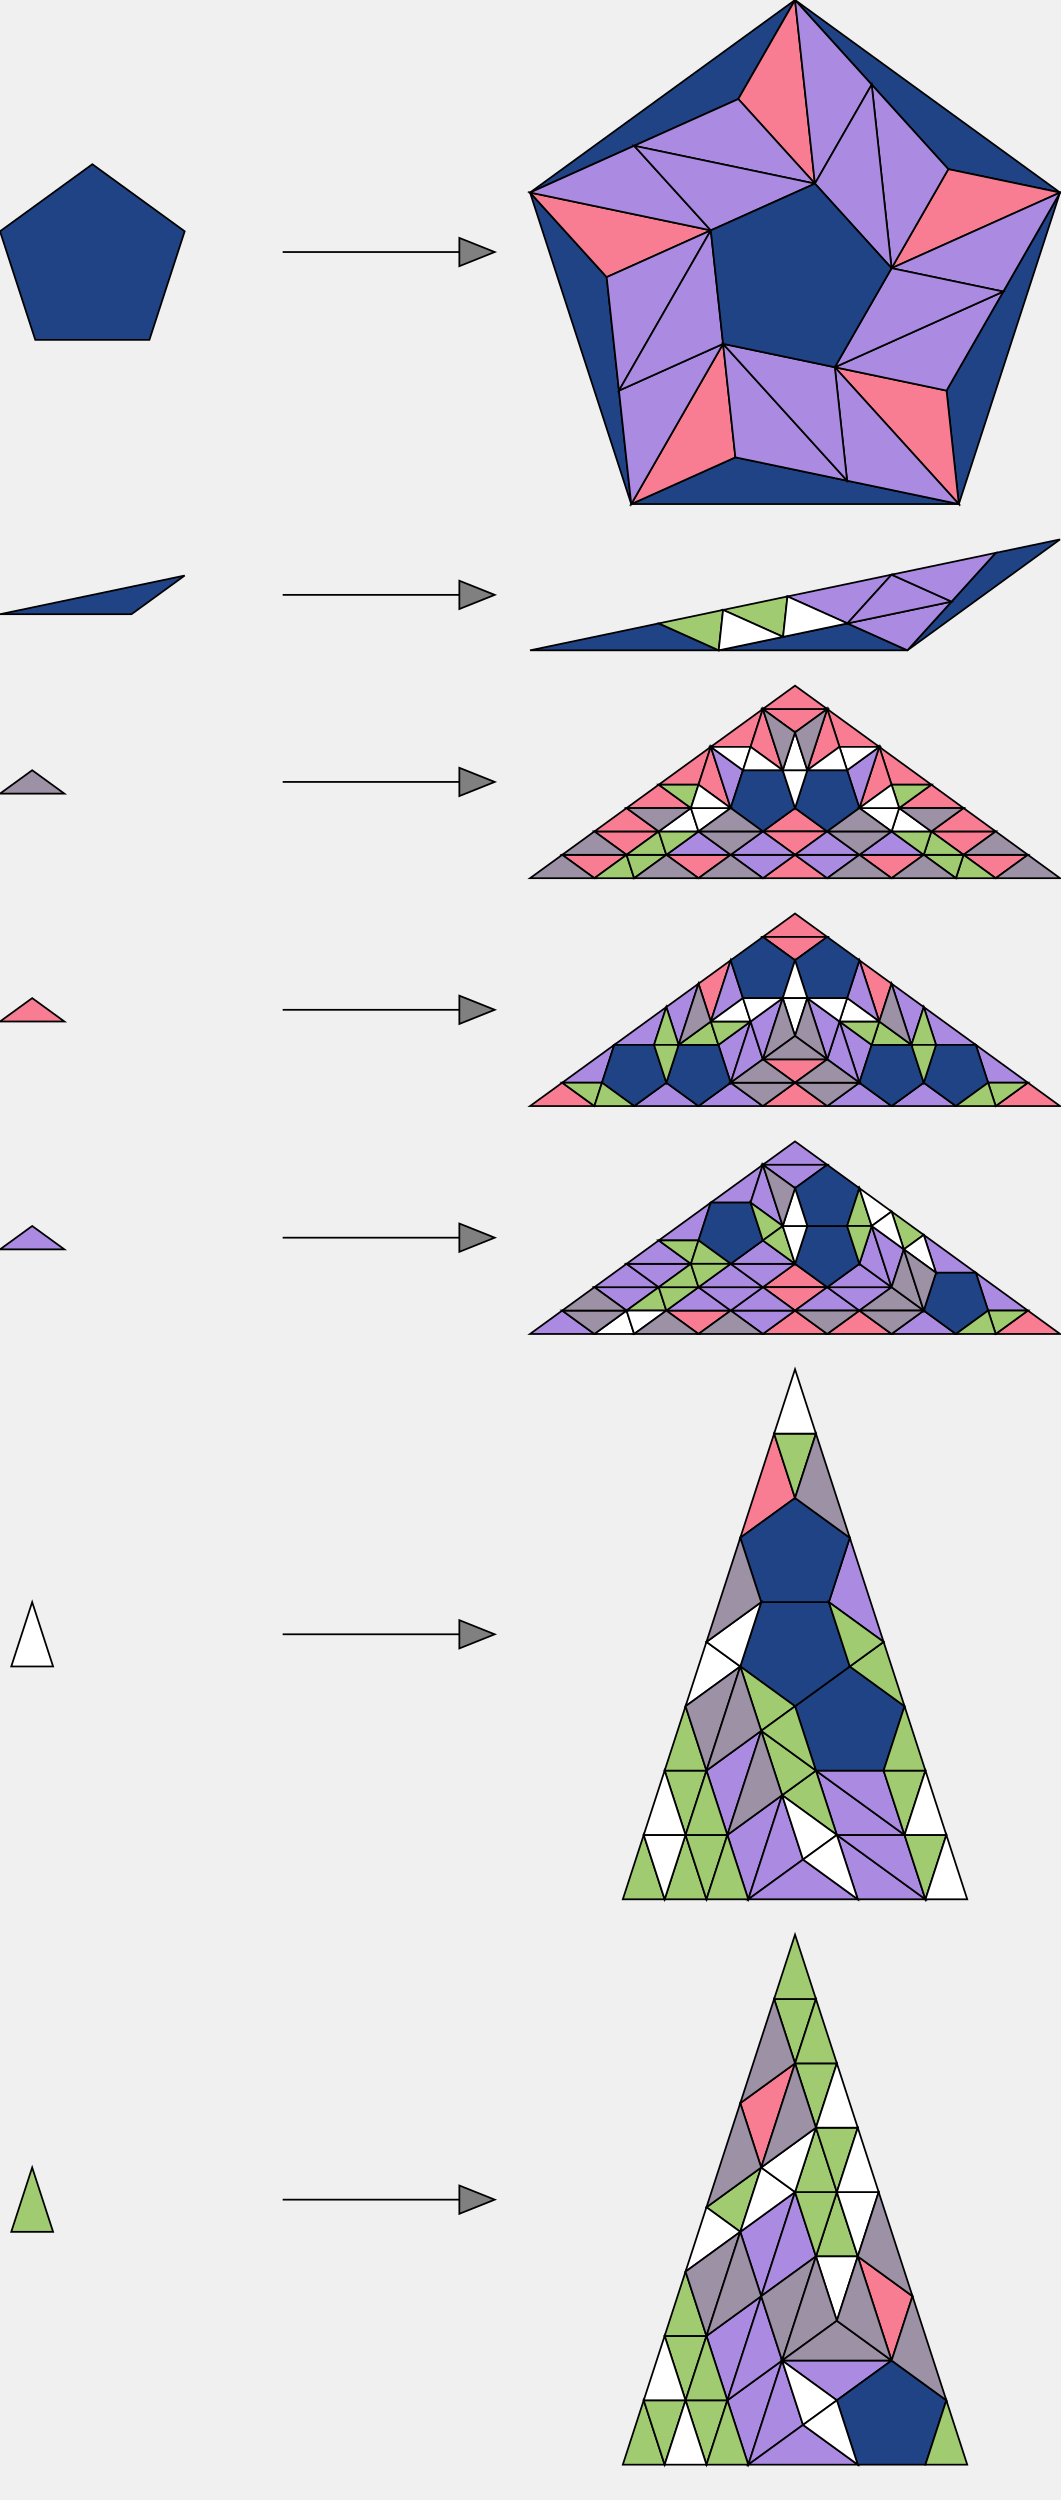
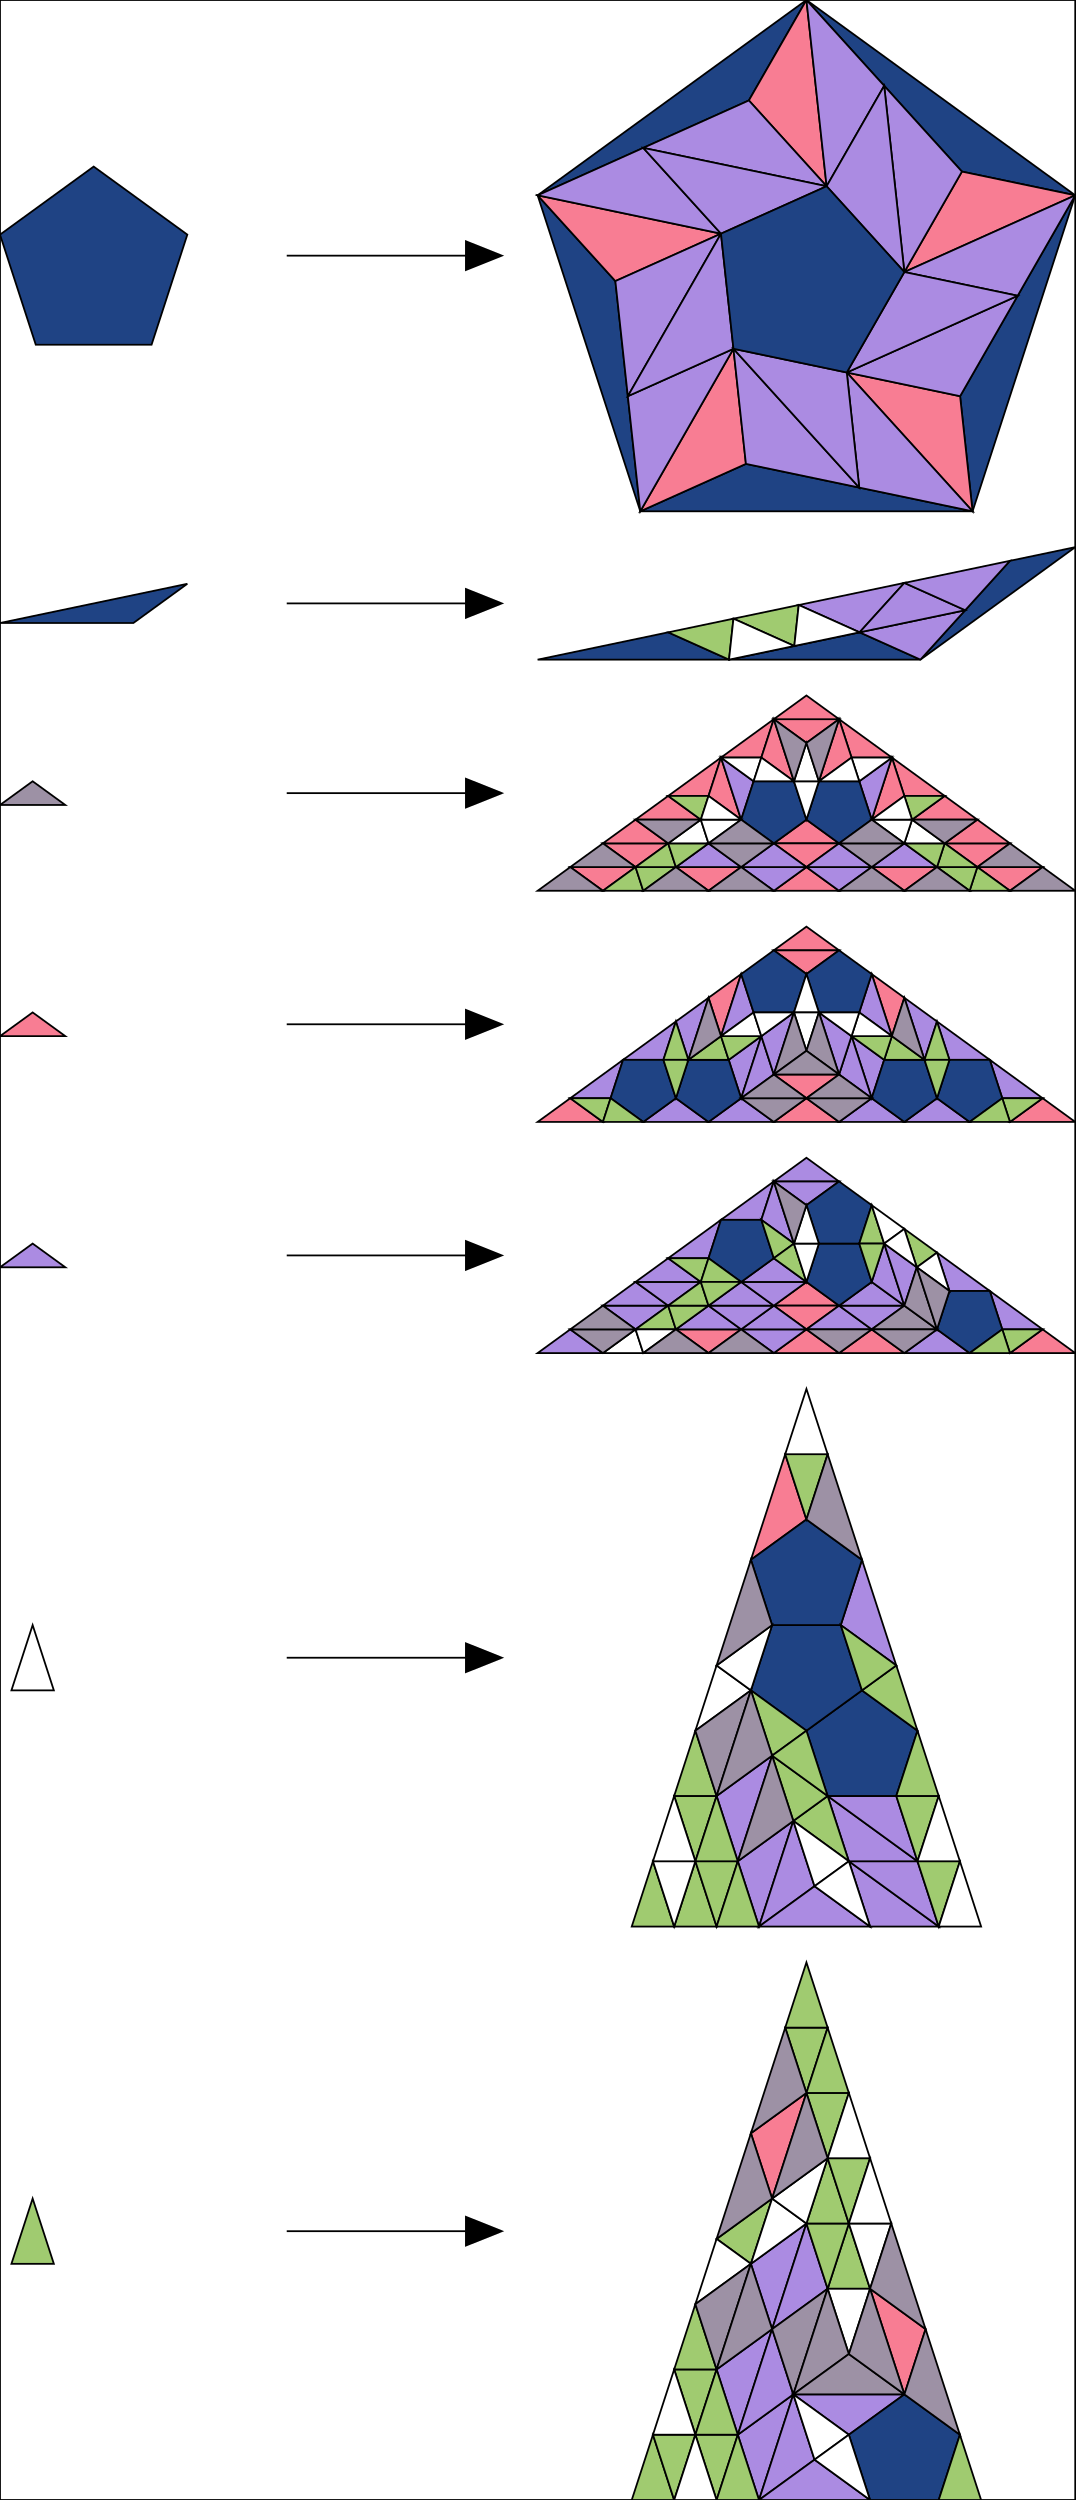
- <svg xmlns="http://www.w3.org/2000/svg" baseProfile="full" height="707.518" version="1.1" width="300">
+ <svg xmlns="http://www.w3.org/2000/svg" baseProfile="full" height="697.518" version="1.1" width="300">
  <defs>
    <style type="text/css">
* {
  stroke: black;
  stroke-width: 0.5px;
}
#T1 {
  fill: #1f4384;
}
#T2 {
  fill: #1f4384;
}
#T3 {
  fill: #9d91a5;
}
#T4 {
  fill: #f87d93;
}
#T5 {
  fill: #ab8be2;
}
#T6 {
  fill: #ffffff;
}
#T7 {
  fill: #a0cb70;
}
</style>
  </defs>
-   <polyline points="80,71.329 130,71.329" stroke="grey" stroke-width="2" />
-   <polygon fill="grey" points="130,71.329 130,75.329 140,71.329 130,67.329" stroke-width="0" />
-   <polyline points="80,168.352 130,168.352" stroke="grey" stroke-width="2" />
-   <polygon fill="grey" points="130,168.352 130,172.352 140,168.352 130,164.352" stroke-width="0" />
-   <polyline points="80,221.291 130,221.291" stroke="grey" stroke-width="2" />
-   <polygon fill="grey" points="130,221.291 130,225.291 140,221.291 130,217.291" stroke-width="0" />
-   <polyline points="80,285.782 130,285.782" stroke="grey" stroke-width="2" />
-   <polygon fill="grey" points="130,285.782 130,289.782 140,285.782 130,281.782" stroke-width="0" />
-   <polyline points="80,350.273 130,350.273" stroke="grey" stroke-width="2" />
-   <polygon fill="grey" points="130,350.273 130,354.273 140,350.273 130,346.273" stroke-width="0" />
-   <polyline points="80,462.518 130,462.518" stroke="grey" stroke-width="2" />
-   <polygon fill="grey" points="130,462.518 130,466.518 140,462.518 130,458.518" stroke-width="0" />
-   <polyline points="80,622.518 130,622.518" stroke="grey" stroke-width="2" />
-   <polygon fill="grey" points="130,622.518 130,626.518 140,622.518 130,618.518" stroke-width="0" />
+   <rect fill="white" height="697.518" width="300" x="0" y="0" />
+   <polyline points="80,71.329 130,71.329" stroke="black" stroke-width="2" />
+   <polygon fill="black" points="130,71.329 130,75.329 140,71.329 130,67.329" />
+   <polyline points="80,168.352 130,168.352" stroke="black" stroke-width="2" />
+   <polygon fill="black" points="130,168.352 130,172.352 140,168.352 130,164.352" />
+   <polyline points="80,221.291 130,221.291" stroke="black" stroke-width="2" />
+   <polygon fill="black" points="130,221.291 130,225.291 140,221.291 130,217.291" />
+   <polyline points="80,285.782 130,285.782" stroke="black" stroke-width="2" />
+   <polygon fill="black" points="130,285.782 130,289.782 140,285.782 130,281.782" />
+   <polyline points="80,350.273 130,350.273" stroke="black" stroke-width="2" />
+   <polygon fill="black" points="130,350.273 130,354.273 140,350.273 130,346.273" />
+   <polyline points="80,462.518 130,462.518" stroke="black" stroke-width="2" />
+   <polygon fill="black" points="130,462.518 130,466.518 140,462.518 130,458.518" />
+   <polyline points="80,622.518 130,622.518" stroke="black" stroke-width="2" />
+   <polygon fill="black" points="130,622.518 130,626.518 140,622.518 130,618.518" />
  <g id="T2">
    <polygon points="178.647,142.658 171.691,78.428 150,54.491" />
    <polygon points="150.0,54.491 208.937,28.026 225.0,7.105427357601002e-15" />
    <polygon points="225,-1.4210854715202004e-14 268.382,47.875 300.0,54.491" />
    <polygon points="300.0,54.491 267.874,110.543 271.353,142.658" />
    <polygon points="271.353,142.658 208.116,129.426 178.647,142.658" />
    <polygon points="150.0,184.046 186.425,176.424 203.399,184.046" />
    <polygon points="203.399,184.046 239.825,176.424 256.799,184.046" />
    <polygon points="256.799,184.046 281.787,156.469 300.0,152.658" />
    <polygon points="0.0,173.821 37.214,173.821 52.267,162.884" />
  </g>
  <g id="T4">
    <polygon points="178.647,142.658 208.116,129.426 204.638,97.311" />
    <polygon points="150.0,54.491 171.691,78.428 201.159,65.196" />
    <polygon points="225,-1.4210854715202004e-14 208.937,28.026 230.628,51.964" />
    <polygon points="300.0,54.491 268.382,47.875 252.319,75.901" />
    <polygon points="271.353,142.658 267.874,110.543 236.256,103.927" />
    <polygon points="159.106,241.92 168.213,248.537 177.319,241.92" />
    <polygon points="188.575,241.92 197.681,248.537 206.787,241.92" />
    <polygon points="168.213,235.304 177.319,241.92 186.425,235.304" />
    <polygon points="168.213,235.304 177.319,228.688 186.425,235.304" />
    <polygon points="177.319,228.688 186.425,222.072 195.531,228.688" />
    <polygon points="186.425,222.072 197.681,222.072 201.159,211.367" />
    <polygon points="201.159,211.367 197.681,222.072 206.787,228.688" />
    <polygon points="201.159,211.367 212.415,211.367 215.894,200.662" />
    <polygon points="215.894,200.662 212.415,211.367 221.522,217.983" />
    <polygon points="290.894,241.92 281.787,248.537 272.681,241.92" />
    <polygon points="261.425,241.92 252.319,248.537 243.213,241.92" />
    <polygon points="281.787,235.304 272.681,241.92 263.575,235.304" />
    <polygon points="281.787,235.304 272.681,228.688 263.575,235.304" />
    <polygon points="272.681,228.688 263.575,222.072 254.469,228.688" />
    <polygon points="263.575,222.072 252.319,222.072 248.841,211.367" />
    <polygon points="248.841,211.367 252.319,222.072 243.213,228.688" />
    <polygon points="248.841,211.367 237.585,211.367 234.106,200.662" />
    <polygon points="234.106,200.662 237.585,211.367 228.478,217.983" />
    <polygon points="215.894,248.537 225.0,241.92 234.106,248.537" />
    <polygon points="215.894,235.304 225.0,228.688 234.106,235.304" />
    <polygon points="234.106,235.304 225.0,241.92 215.894,235.304" />
    <polygon points="234.106,200.662 225,207.278 215.894,200.662" />
    <polygon points="215.894,200.662 225.0,194.046 234.106,200.662" />
    <polygon points="150.0,313.027 159.106,306.411 168.213,313.027" />
    <polygon points="201.159,289.09 197.681,278.385 206.787,271.769" />
    <polygon points="300.0,313.027 290.894,306.411 281.787,313.027" />
    <polygon points="248.841,289.09 252.319,278.385 243.213,271.769" />
    <polygon points="215.894,313.027 225.0,306.411 234.106,313.027" />
    <polygon points="215.894,299.795 225.0,306.411 234.106,299.795" />
    <polygon points="215.894,265.153 225,258.537 234.106,265.153" />
    <polygon points="215.894,265.153 225,271.769 234.106,265.153" />
    <polygon points="0.0,289.09 9.106,282.474 18.213,289.09" />
    <polygon points="188.575,370.902 197.681,377.518 206.787,370.902" />
    <polygon points="215.894,377.518 225.0,370.902 234.106,377.518" />
    <polygon points="215.894,364.286 225.0,357.67 234.106,364.286" />
    <polygon points="234.106,364.286 225.0,370.902 215.894,364.286" />
    <polygon points="234.106,377.518 243.213,370.902 252.319,377.518" />
    <polygon points="281.787,377.518 290.894,370.902 300,377.518" />
    <polygon points="209.507,435.199 225.0,423.943 219.082,405.731" />
    <polygon points="252.328,668.049 258.245,649.837 242.753,638.581" />
    <polygon points="215.425,613.412 209.507,595.199 225,583.943" />
  </g>
  <g id="T5">
    <polygon points="178.647,142.658 175.169,110.543 204.638,97.311" />
    <polygon points="175.169,110.543 171.691,78.428 201.159,65.196" />
    <polygon points="175.169,110.543 204.638,97.311 201.159,65.196" />
    <polygon points="150.0,54.491 179.469,41.258 201.159,65.196" />
    <polygon points="179.469,41.258 208.937,28.026 230.628,51.964" />
    <polygon points="179.469,41.258 201.159,65.196 230.628,51.964" />
    <polygon points="225,-1.4210854715202004e-14 246.691,23.937 230.628,51.964" />
    <polygon points="246.691,23.937 268.382,47.875 252.319,75.901" />
    <polygon points="246.691,23.937 230.628,51.964 252.319,75.901" />
    <polygon points="300.0,54.491 283.937,82.517 252.319,75.901" />
    <polygon points="283.937,82.517 267.874,110.543 236.256,103.927" />
    <polygon points="283.937,82.517 252.319,75.901 236.256,103.927" />
    <polygon points="271.353,142.658 239.734,136.042 236.256,103.927" />
    <polygon points="239.734,136.042 208.116,129.426 204.638,97.311" />
    <polygon points="239.734,136.042 236.256,103.927 204.638,97.311" />
    <polygon points="222.85,168.802 239.825,176.424 252.319,162.636" />
    <polygon points="239.825,176.424 256.799,184.046 269.293,170.258" />
    <polygon points="239.825,176.424 252.319,162.636 269.293,170.258" />
    <polygon points="252.319,162.636 269.293,170.258 281.787,156.469" />
    <polygon points="206.787,241.92 215.894,248.537 225.0,241.92" />
    <polygon points="188.575,241.92 197.681,235.304 206.787,241.92" />
    <polygon points="206.787,241.92 215.894,235.304 225.0,241.92" />
    <polygon points="201.159,211.367 210.266,217.983 206.787,228.688" />
    <polygon points="243.213,241.92 234.106,248.537 225.0,241.92" />
    <polygon points="261.425,241.92 252.319,235.304 243.213,241.92" />
    <polygon points="243.213,241.92 234.106,235.304 225.0,241.92" />
    <polygon points="248.841,211.367 239.734,217.983 243.213,228.688" />
    <polygon points="159.106,306.411 170.362,306.411 173.841,295.706" />
    <polygon points="173.841,295.706 185.097,295.706 188.575,285.001" />
    <polygon points="179.469,313.027 188.575,306.411 197.681,313.027" />
    <polygon points="192.053,295.706 188.575,285.001 197.681,278.385" />
    <polygon points="197.681,313.027 206.787,306.411 215.894,313.027" />
    <polygon points="206.787,306.411 203.309,295.706 212.415,289.09" />
    <polygon points="212.415,289.09 215.894,299.795 206.787,306.411" />
    <polygon points="206.787,271.769 210.266,282.474 201.159,289.09" />
    <polygon points="215.894,299.795 212.415,289.09 221.522,282.474" />
    <polygon points="290.894,306.411 279.638,306.411 276.159,295.706" />
    <polygon points="276.159,295.706 264.903,295.706 261.425,285.001" />
    <polygon points="270.531,313.027 261.425,306.411 252.319,313.027" />
    <polygon points="257.947,295.706 261.425,285.001 252.319,278.385" />
    <polygon points="252.319,313.027 243.213,306.411 234.106,313.027" />
    <polygon points="243.213,306.411 246.691,295.706 237.585,289.09" />
    <polygon points="237.585,289.09 234.106,299.795 243.213,306.411" />
    <polygon points="243.213,271.769 239.734,282.474 248.841,289.09" />
    <polygon points="234.106,299.795 237.585,289.09 228.478,282.474" />
    <polygon points="150.0,377.518 159.106,370.902 168.213,377.518" />
    <polygon points="168.213,364.286 177.319,370.902 186.425,364.286" />
    <polygon points="188.575,370.902 197.681,364.286 206.787,370.902" />
    <polygon points="206.787,370.902 215.894,377.518 225.0,370.902" />
    <polygon points="206.787,370.902 215.894,364.286 225.0,370.902" />
    <polygon points="215.894,364.286 206.787,370.902 197.681,364.286" />
    <polygon points="168.213,364.286 177.319,357.67 186.425,364.286" />
    <polygon points="177.319,357.67 186.425,364.286 195.531,357.67" />
    <polygon points="177.319,357.67 186.425,351.054 195.531,357.67" />
    <polygon points="197.681,364.286 206.787,357.67 215.894,364.286" />
    <polygon points="206.787,357.67 215.894,364.286 225.0,357.67" />
    <polygon points="206.787,357.67 215.894,351.054 225.0,357.67" />
    <polygon points="201.159,340.348 197.681,351.054 186.425,351.054" />
    <polygon points="201.159,340.348 212.415,340.348 215.894,329.643" />
    <polygon points="215.894,329.643 212.415,340.348 221.522,346.965" />
    <polygon points="215.894,329.643 225.0,323.027 234.106,329.643" />
    <polygon points="234.106,329.643 225.0,336.259 215.894,329.643" />
    <polygon points="225.0,370.902 234.106,364.286 243.213,370.902" />
    <polygon points="252.319,364.286 243.213,370.902 234.106,364.286" />
    <polygon points="234.106,364.286 243.213,357.67 252.319,364.286" />
    <polygon points="252.319,364.286 243.213,357.67 246.691,346.965" />
    <polygon points="246.691,346.965 255.797,353.581 252.319,364.286" />
    <polygon points="261.425,349.492 264.903,360.197 276.159,360.197" />
    <polygon points="276.159,360.197 279.638,370.902 290.894,370.902" />
    <polygon points="270.531,377.518 261.425,370.902 252.319,377.518" />
    <polygon points="0.0,353.581 9.106,346.965 18.213,353.581" />
    <polygon points="211.768,537.518 205.85,519.305 221.343,508.049" />
    <polygon points="211.768,537.518 227.26,526.262 221.343,508.049" />
    <polygon points="211.768,537.518 227.26,526.262 242.753,537.518" />
    <polygon points="236.835,519.305 242.753,537.518 261.903,537.518" />
    <polygon points="236.835,519.305 255.985,519.305 261.903,537.518" />
    <polygon points="230.918,501.093 236.835,519.305 255.985,519.305" />
    <polygon points="230.918,501.093 250.067,501.093 255.985,519.305" />
    <polygon points="205.85,519.305 199.933,501.093 215.425,489.837" />
    <polygon points="250.067,464.668 234.575,453.412 240.493,435.199" />
    <polygon points="211.768,697.518 205.85,679.305 221.343,668.049" />
    <polygon points="211.768,697.518 227.26,686.262 221.343,668.049" />
    <polygon points="211.768,697.518 227.26,686.262 242.753,697.518" />
    <polygon points="205.85,679.305 199.933,661.093 215.425,649.837" />
    <polygon points="205.85,679.305 221.343,668.049 215.425,649.837" />
    <polygon points="221.343,668.049 236.835,679.305 252.328,668.049" />
    <polygon points="215.425,649.837 209.507,631.624 225,620.368" />
    <polygon points="215.425,649.837 230.918,638.581 225,620.368" />
  </g>
  <g id="T1">
    <polygon points="204.638,97.311 236.256,103.927 252.319,75.901 230.628,51.964 201.159,65.196" />
    <polygon points="9.982,96.184 42.285,96.184 52.267,65.462 26.134,46.475 -3.552713678800501e-15,65.462" />
    <polygon points="221.522,217.983 210.266,217.983 206.787,228.688 215.894,235.304 225.0,228.688" />
    <polygon points="228.478,217.983 239.734,217.983 243.213,228.688 234.106,235.304 225.0,228.688" />
    <polygon points="185.097,295.706 173.841,295.706 170.362,306.411 179.469,313.027 188.575,306.411" />
    <polygon points="203.309,295.706 192.053,295.706 188.575,306.411 197.681,313.027 206.787,306.411" />
    <polygon points="210.266,282.474 221.522,282.474 225,271.769 215.894,265.153 206.787,271.769" />
    <polygon points="264.903,295.706 276.159,295.706 279.638,306.411 270.531,313.027 261.425,306.411" />
    <polygon points="246.691,295.706 257.947,295.706 261.425,306.411 252.319,313.027 243.213,306.411" />
    <polygon points="239.734,282.474 228.478,282.474 225,271.769 234.106,265.153 243.213,271.769" />
    <polygon points="212.415,340.348 201.159,340.348 197.681,351.054 206.787,357.67 215.894,351.054" />
    <polygon points="239.734,346.965 228.478,346.965 225.0,357.67 234.106,364.286 243.213,357.67" />
    <polygon points="228.478,346.965 239.734,346.965 243.213,336.259 234.106,329.643 225.0,336.259" />
    <polygon points="276.159,360.197 264.903,360.197 261.425,370.902 270.531,377.518 279.638,370.902" />
    <polygon points="230.918,501.093 250.067,501.093 255.985,482.88 240.493,471.624 225.0,482.88" />
    <polygon points="234.575,453.412 215.425,453.412 209.507,471.624 225.0,482.88 240.493,471.624" />
    <polygon points="215.425,453.412 234.575,453.412 240.493,435.199 225.0,423.943 209.507,435.199" />
    <polygon points="242.753,697.518 261.903,697.518 267.82,679.305 252.328,668.049 236.835,679.305" />
  </g>
  <g id="T7">
    <polygon points="203.399,184.046 186.425,176.424 204.638,172.613" />
    <polygon points="221.612,180.235 204.638,172.613 222.85,168.802" />
    <polygon points="177.319,241.92 168.213,248.537 179.469,248.537" />
    <polygon points="179.469,248.537 188.575,241.92 177.319,241.92" />
    <polygon points="186.425,235.304 177.319,241.92 188.575,241.92" />
    <polygon points="188.575,241.92 197.681,235.304 186.425,235.304" />
    <polygon points="195.531,228.688 186.425,222.072 197.681,222.072" />
    <polygon points="272.681,241.92 281.787,248.537 270.531,248.537" />
    <polygon points="270.531,248.537 261.425,241.92 272.681,241.92" />
    <polygon points="263.575,235.304 272.681,241.92 261.425,241.92" />
    <polygon points="261.425,241.92 252.319,235.304 263.575,235.304" />
    <polygon points="254.469,228.688 263.575,222.072 252.319,222.072" />
    <polygon points="168.213,313.027 159.106,306.411 170.362,306.411" />
    <polygon points="170.362,306.411 179.469,313.027 168.213,313.027" />
    <polygon points="185.097,295.706 188.575,285.001 192.053,295.706" />
    <polygon points="185.097,295.706 188.575,306.411 192.053,295.706" />
    <polygon points="201.159,289.09 192.053,295.706 203.309,295.706" />
    <polygon points="201.159,289.09 212.415,289.09 203.309,295.706" />
    <polygon points="281.787,313.027 290.894,306.411 279.638,306.411" />
    <polygon points="279.638,306.411 270.531,313.027 281.787,313.027" />
    <polygon points="264.903,295.706 261.425,285.001 257.947,295.706" />
    <polygon points="264.903,295.706 261.425,306.411 257.947,295.706" />
    <polygon points="248.841,289.09 257.947,295.706 246.691,295.706" />
    <polygon points="248.841,289.09 237.585,289.09 246.691,295.706" />
    <polygon points="188.575,370.902 177.319,370.902 186.425,364.286" />
    <polygon points="186.425,364.286 197.681,364.286 188.575,370.902" />
    <polygon points="195.531,357.67 186.425,351.054 197.681,351.054" />
    <polygon points="197.681,351.054 206.787,357.67 195.531,357.67" />
    <polygon points="195.531,357.67 186.425,364.286 197.681,364.286" />
    <polygon points="197.681,364.286 206.787,357.67 195.531,357.67" />
    <polygon points="221.522,346.965 212.415,340.348 215.894,351.054" />
    <polygon points="221.522,346.965 225.0,357.67 215.894,351.054" />
    <polygon points="239.734,346.965 243.213,336.259 246.691,346.965" />
    <polygon points="246.691,346.965 243.213,357.67 239.734,346.965" />
    <polygon points="255.797,353.581 252.319,342.876 261.425,349.492" />
    <polygon points="279.638,370.902 290.894,370.902 281.787,377.518" />
    <polygon points="281.787,377.518 270.531,377.518 279.638,370.902" />
    <polygon points="176.262,537.518 182.18,519.305 188.097,537.518" />
    <polygon points="188.097,537.518 194.015,519.305 199.933,537.518" />
    <polygon points="194.015,519.305 199.933,537.518 205.85,519.305" />
    <polygon points="199.933,537.518 205.85,519.305 211.768,537.518" />
    <polygon points="221.343,508.049 236.835,519.305 230.918,501.093" />
    <polygon points="250.067,501.093 255.985,519.305 261.903,501.093" />
    <polygon points="250.067,501.093 255.985,482.88 261.903,501.093" />
    <polygon points="255.985,519.305 261.903,537.518 267.82,519.305" />
    <polygon points="188.097,501.093 194.015,519.305 199.933,501.093" />
    <polygon points="194.015,519.305 199.933,501.093 205.85,519.305" />
    <polygon points="221.343,508.049 215.425,489.837 230.918,501.093" />
    <polygon points="215.425,489.837 209.507,471.624 225,482.88" />
    <polygon points="215.425,489.837 230.918,501.093 225,482.88" />
    <polygon points="240.493,471.624 255.985,482.88 250.067,464.668" />
    <polygon points="240.493,471.624 234.575,453.412 250.067,464.668" />
    <polygon points="188.097,501.093 194.015,482.88 199.933,501.093" />
    <polygon points="219.082,405.731 225.0,423.943 230.918,405.731" />
    <polygon points="176.262,697.518 182.18,679.305 188.097,697.518" />
    <polygon points="182.18,679.305 188.097,697.518 194.015,679.305" />
    <polygon points="194.015,679.305 199.933,697.518 205.85,679.305" />
    <polygon points="199.933,697.518 205.85,679.305 211.768,697.518" />
    <polygon points="261.903,697.518 267.82,679.305 273.738,697.518" />
    <polygon points="188.097,661.093 194.015,679.305 199.933,661.093" />
    <polygon points="194.015,679.305 199.933,661.093 205.85,679.305" />
    <polygon points="188.097,661.093 194.015,642.88 199.933,661.093" />
    <polygon points="230.918,638.581 236.835,620.368 242.753,638.581" />
    <polygon points="225.0,620.368 230.918,638.581 236.835,620.368" />
    <polygon points="225.0,620.368 230.918,602.156 236.835,620.368" />
    <polygon points="230.918,602.156 236.835,620.368 242.753,602.156" />
    <polygon points="199.933,624.668 215.425,613.412 209.507,631.624" />
    <polygon points="225.0,583.943 230.918,602.156 236.835,583.943" />
    <polygon points="219.082,565.731 225.0,583.943 230.918,565.731" />
    <polygon points="219.082,565.731 225.0,547.518 230.918,565.731" />
    <polygon points="225.0,583.943 230.918,565.731 236.835,583.943" />
    <polygon points="3.189,631.624 9.106,613.412 15.024,631.624" />
  </g>
  <g id="T6">
    <polygon points="204.638,172.613 221.612,180.235 203.399,184.046" />
    <polygon points="222.85,168.802 239.825,176.424 221.612,180.235" />
    <polygon points="195.531,228.688 186.425,235.304 197.681,235.304" />
    <polygon points="197.681,235.304 206.787,228.688 195.531,228.688" />
    <polygon points="197.681,222.072 206.787,228.688 195.531,228.688" />
    <polygon points="210.266,217.983 201.159,211.367 212.415,211.367" />
    <polygon points="212.415,211.367 221.522,217.983 210.266,217.983" />
    <polygon points="254.469,228.688 263.575,235.304 252.319,235.304" />
    <polygon points="252.319,235.304 243.213,228.688 254.469,228.688" />
    <polygon points="252.319,222.072 243.213,228.688 254.469,228.688" />
    <polygon points="239.734,217.983 248.841,211.367 237.585,211.367" />
    <polygon points="237.585,211.367 228.478,217.983 239.734,217.983" />
    <polygon points="221.522,217.983 225.0,228.688 228.478,217.983" />
    <polygon points="221.522,217.983 225.0,207.278 228.478,217.983" />
    <polygon points="212.415,289.09 201.159,289.09 210.266,282.474" />
    <polygon points="212.415,289.09 221.522,282.474 210.266,282.474" />
    <polygon points="237.585,289.09 248.841,289.09 239.734,282.474" />
    <polygon points="237.585,289.09 228.478,282.474 239.734,282.474" />
    <polygon points="221.522,282.474 225,271.769 228.478,282.474" />
    <polygon points="221.522,282.474 225,293.179 228.478,282.474" />
    <polygon points="177.319,370.902 168.213,377.518 179.469,377.518" />
    <polygon points="177.319,370.902 188.575,370.902 179.469,377.518" />
    <polygon points="221.522,346.965 225.0,357.67 228.478,346.965" />
    <polygon points="228.478,346.965 225.0,336.259 221.522,346.965" />
    <polygon points="246.691,346.965 243.213,336.259 252.319,342.876" />
    <polygon points="252.319,342.876 255.797,353.581 246.691,346.965" />
    <polygon points="261.425,349.492 264.903,360.197 255.797,353.581" />
    <polygon points="182.18,519.305 188.097,537.518 194.015,519.305" />
    <polygon points="227.26,526.262 221.343,508.049 236.835,519.305" />
    <polygon points="227.26,526.262 242.753,537.518 236.835,519.305" />
    <polygon points="261.903,537.518 267.82,519.305 273.738,537.518" />
    <polygon points="255.985,519.305 261.903,501.093 267.82,519.305" />
    <polygon points="182.18,519.305 188.097,501.093 194.015,519.305" />
    <polygon points="209.507,471.624 194.015,482.88 199.933,464.668" />
    <polygon points="199.933,464.668 215.425,453.412 209.507,471.624" />
    <polygon points="219.082,405.731 225.0,387.518 230.918,405.731" />
    <polygon points="3.189,471.624 9.106,453.412 15.024,471.624" />
    <polygon points="188.097,697.518 194.015,679.305 199.933,697.518" />
    <polygon points="227.26,686.262 221.343,668.049 236.835,679.305" />
    <polygon points="227.26,686.262 242.753,697.518 236.835,679.305" />
    <polygon points="182.18,679.305 188.097,661.093 194.015,679.305" />
    <polygon points="230.918,638.581 236.835,656.793 242.753,638.581" />
    <polygon points="236.835,620.368 242.753,638.581 248.67,620.368" />
    <polygon points="236.835,620.368 242.753,602.156 248.67,620.368" />
    <polygon points="209.507,631.624 194.015,642.88 199.933,624.668" />
    <polygon points="225.0,620.368 209.507,631.624 215.425,613.412" />
    <polygon points="215.425,613.412 230.918,602.156 225,620.368" />
    <polygon points="230.918,602.156 236.835,583.943 242.753,602.156" />
  </g>
  <g id="T3">
    <polygon points="150.0,248.537 159.106,241.92 168.213,248.537" />
    <polygon points="179.469,248.537 188.575,241.92 197.681,248.537" />
    <polygon points="197.681,248.537 206.787,241.92 215.894,248.537" />
    <polygon points="159.106,241.92 168.213,235.304 177.319,241.92" />
    <polygon points="197.681,235.304 206.787,241.92 215.894,235.304" />
    <polygon points="177.319,228.688 186.425,235.304 195.531,228.688" />
    <polygon points="197.681,235.304 206.787,228.688 215.894,235.304" />
    <polygon points="215.894,200.662 225,207.278 221.522,217.983" />
    <polygon points="300.0,248.537 290.894,241.92 281.787,248.537" />
    <polygon points="270.531,248.537 261.425,241.92 252.319,248.537" />
    <polygon points="252.319,248.537 243.213,241.92 234.106,248.537" />
    <polygon points="290.894,241.92 281.787,235.304 272.681,241.92" />
    <polygon points="252.319,235.304 243.213,241.92 234.106,235.304" />
    <polygon points="272.681,228.688 263.575,235.304 254.469,228.688" />
    <polygon points="252.319,235.304 243.213,228.688 234.106,235.304" />
    <polygon points="234.106,200.662 225,207.278 228.478,217.983" />
    <polygon points="0.0,224.599 9.106,217.983 18.213,224.599" />
    <polygon points="192.053,295.706 201.159,289.09 197.681,278.385" />
    <polygon points="206.787,306.411 215.894,313.027 225.0,306.411" />
    <polygon points="206.787,306.411 215.894,299.795 225.0,306.411" />
    <polygon points="221.522,282.474 225.0,293.179 215.894,299.795" />
    <polygon points="257.947,295.706 248.841,289.09 252.319,278.385" />
    <polygon points="243.213,306.411 234.106,313.027 225.0,306.411" />
    <polygon points="243.213,306.411 234.106,299.795 225.0,306.411" />
    <polygon points="228.478,282.474 225,293.179 234.106,299.795" />
    <polygon points="215.894,299.795 225.0,293.179 234.106,299.795" />
    <polygon points="159.106,370.902 168.213,377.518 177.319,370.902" />
    <polygon points="159.106,370.902 168.213,364.286 177.319,370.902" />
    <polygon points="179.469,377.518 188.575,370.902 197.681,377.518" />
    <polygon points="197.681,377.518 206.787,370.902 215.894,377.518" />
    <polygon points="215.894,329.643 225.0,336.259 221.522,346.965" />
    <polygon points="243.213,370.902 234.106,377.518 225.0,370.902" />
    <polygon points="243.213,370.902 252.319,364.286 261.425,370.902" />
    <polygon points="261.425,370.902 252.319,377.518 243.213,370.902" />
    <polygon points="255.797,353.581 252.319,364.286 261.425,370.902" />
    <polygon points="261.425,370.902 264.903,360.197 255.797,353.581" />
    <polygon points="205.85,519.305 221.343,508.049 215.425,489.837" />
    <polygon points="199.933,501.093 194.015,482.88 209.507,471.624" />
    <polygon points="199.933,501.093 215.425,489.837 209.507,471.624" />
    <polygon points="199.933,464.668 215.425,453.412 209.507,435.199" />
    <polygon points="230.918,405.731 225,423.943 240.493,435.199" />
    <polygon points="221.343,668.049 215.425,649.837 230.918,638.581" />
    <polygon points="221.343,668.049 236.835,656.793 230.918,638.581" />
    <polygon points="221.343,668.049 236.835,656.793 252.328,668.049" />
    <polygon points="252.328,668.049 236.835,656.793 242.753,638.581" />
    <polygon points="267.82,679.305 252.328,668.049 258.245,649.837" />
    <polygon points="258.245,649.837 242.753,638.581 248.67,620.368" />
    <polygon points="199.933,661.093 194.015,642.88 209.507,631.624" />
    <polygon points="199.933,661.093 215.425,649.837 209.507,631.624" />
    <polygon points="199.933,624.668 215.425,613.412 209.507,595.199" />
    <polygon points="215.425,613.412 230.918,602.156 225,583.943" />
    <polygon points="209.507,595.199 225.0,583.943 219.082,565.731" />
  </g>
</svg>
